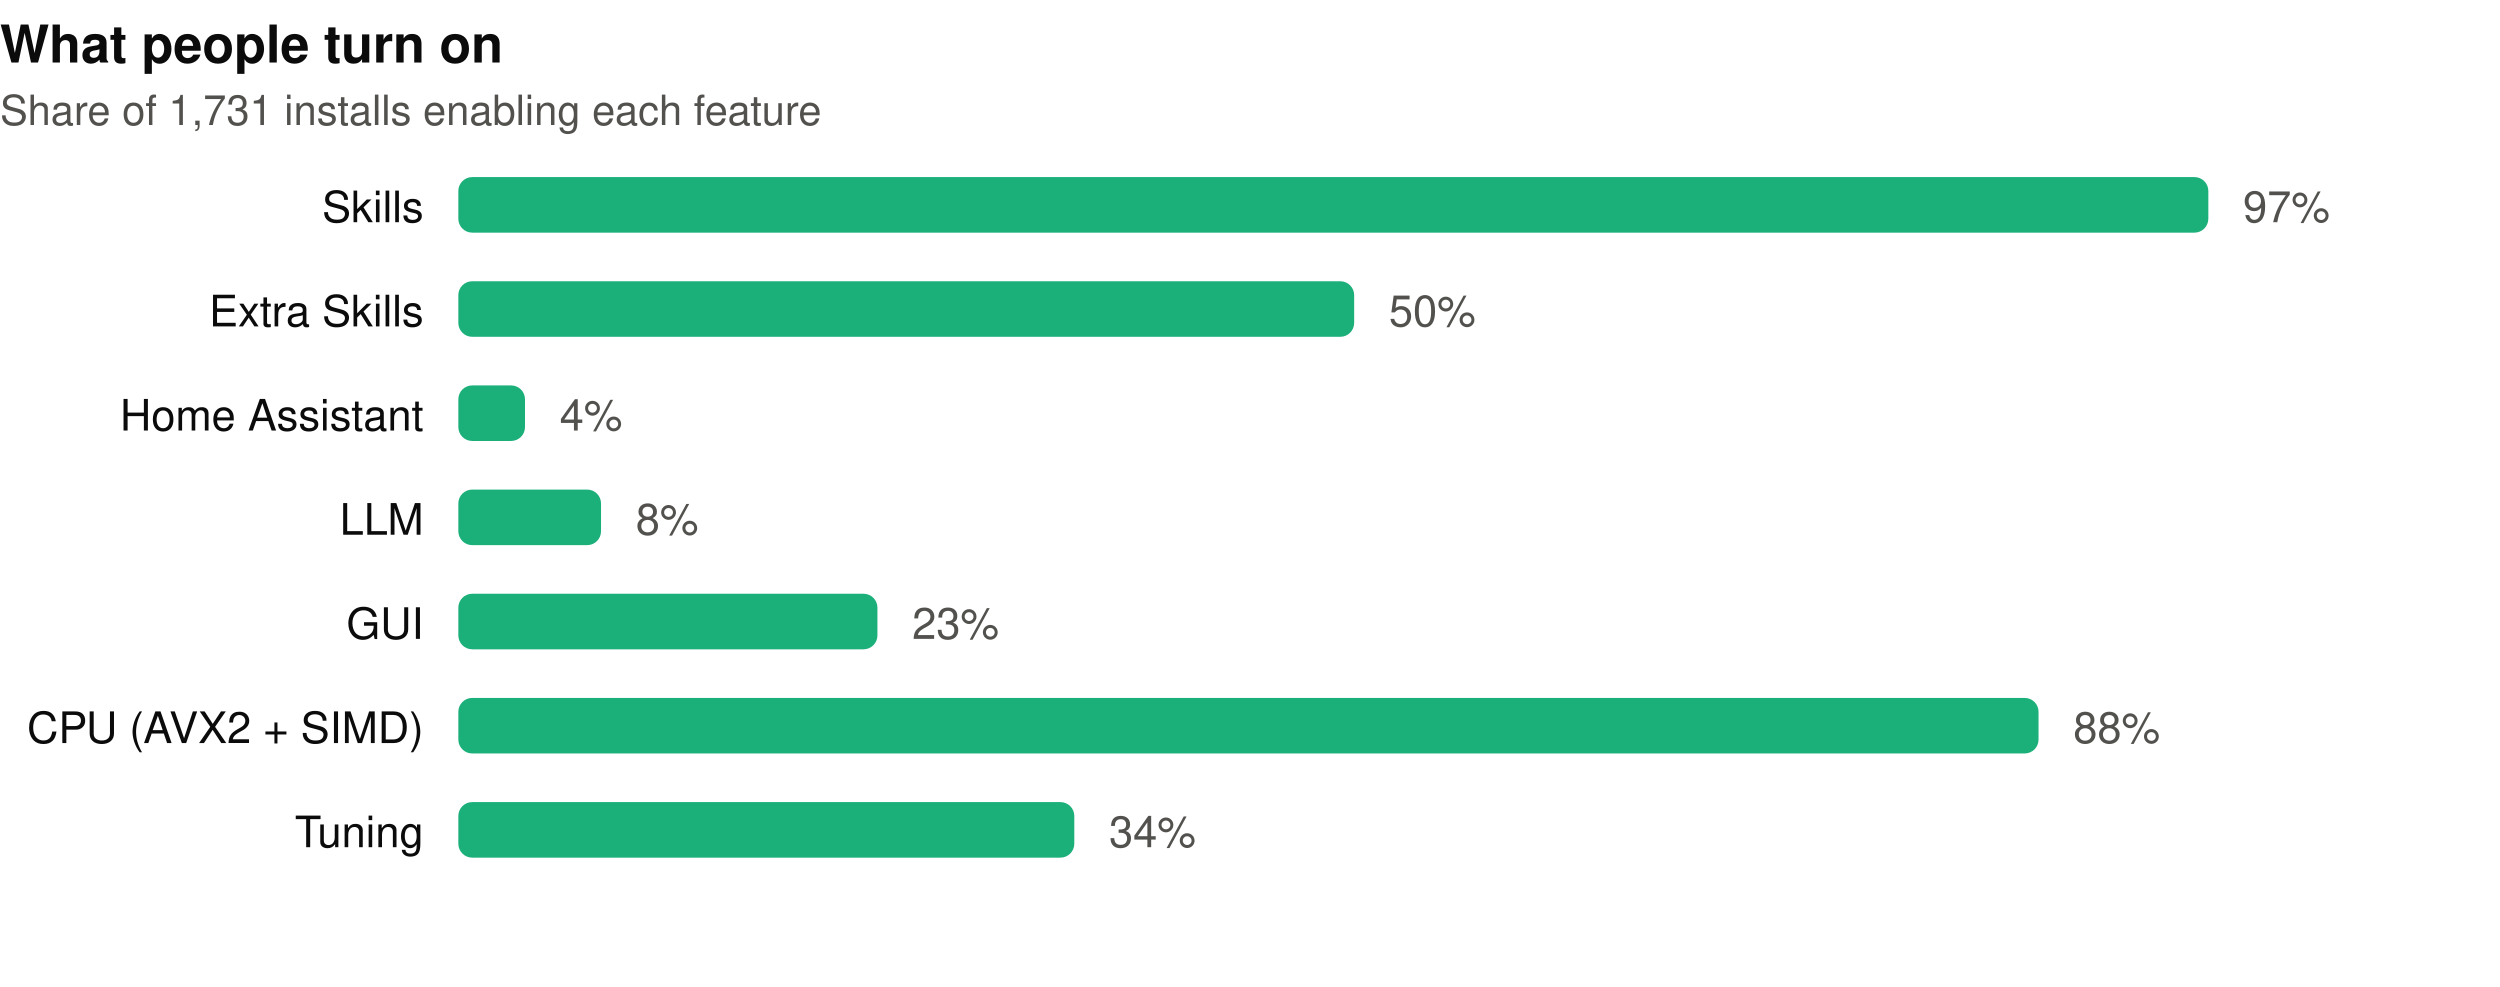
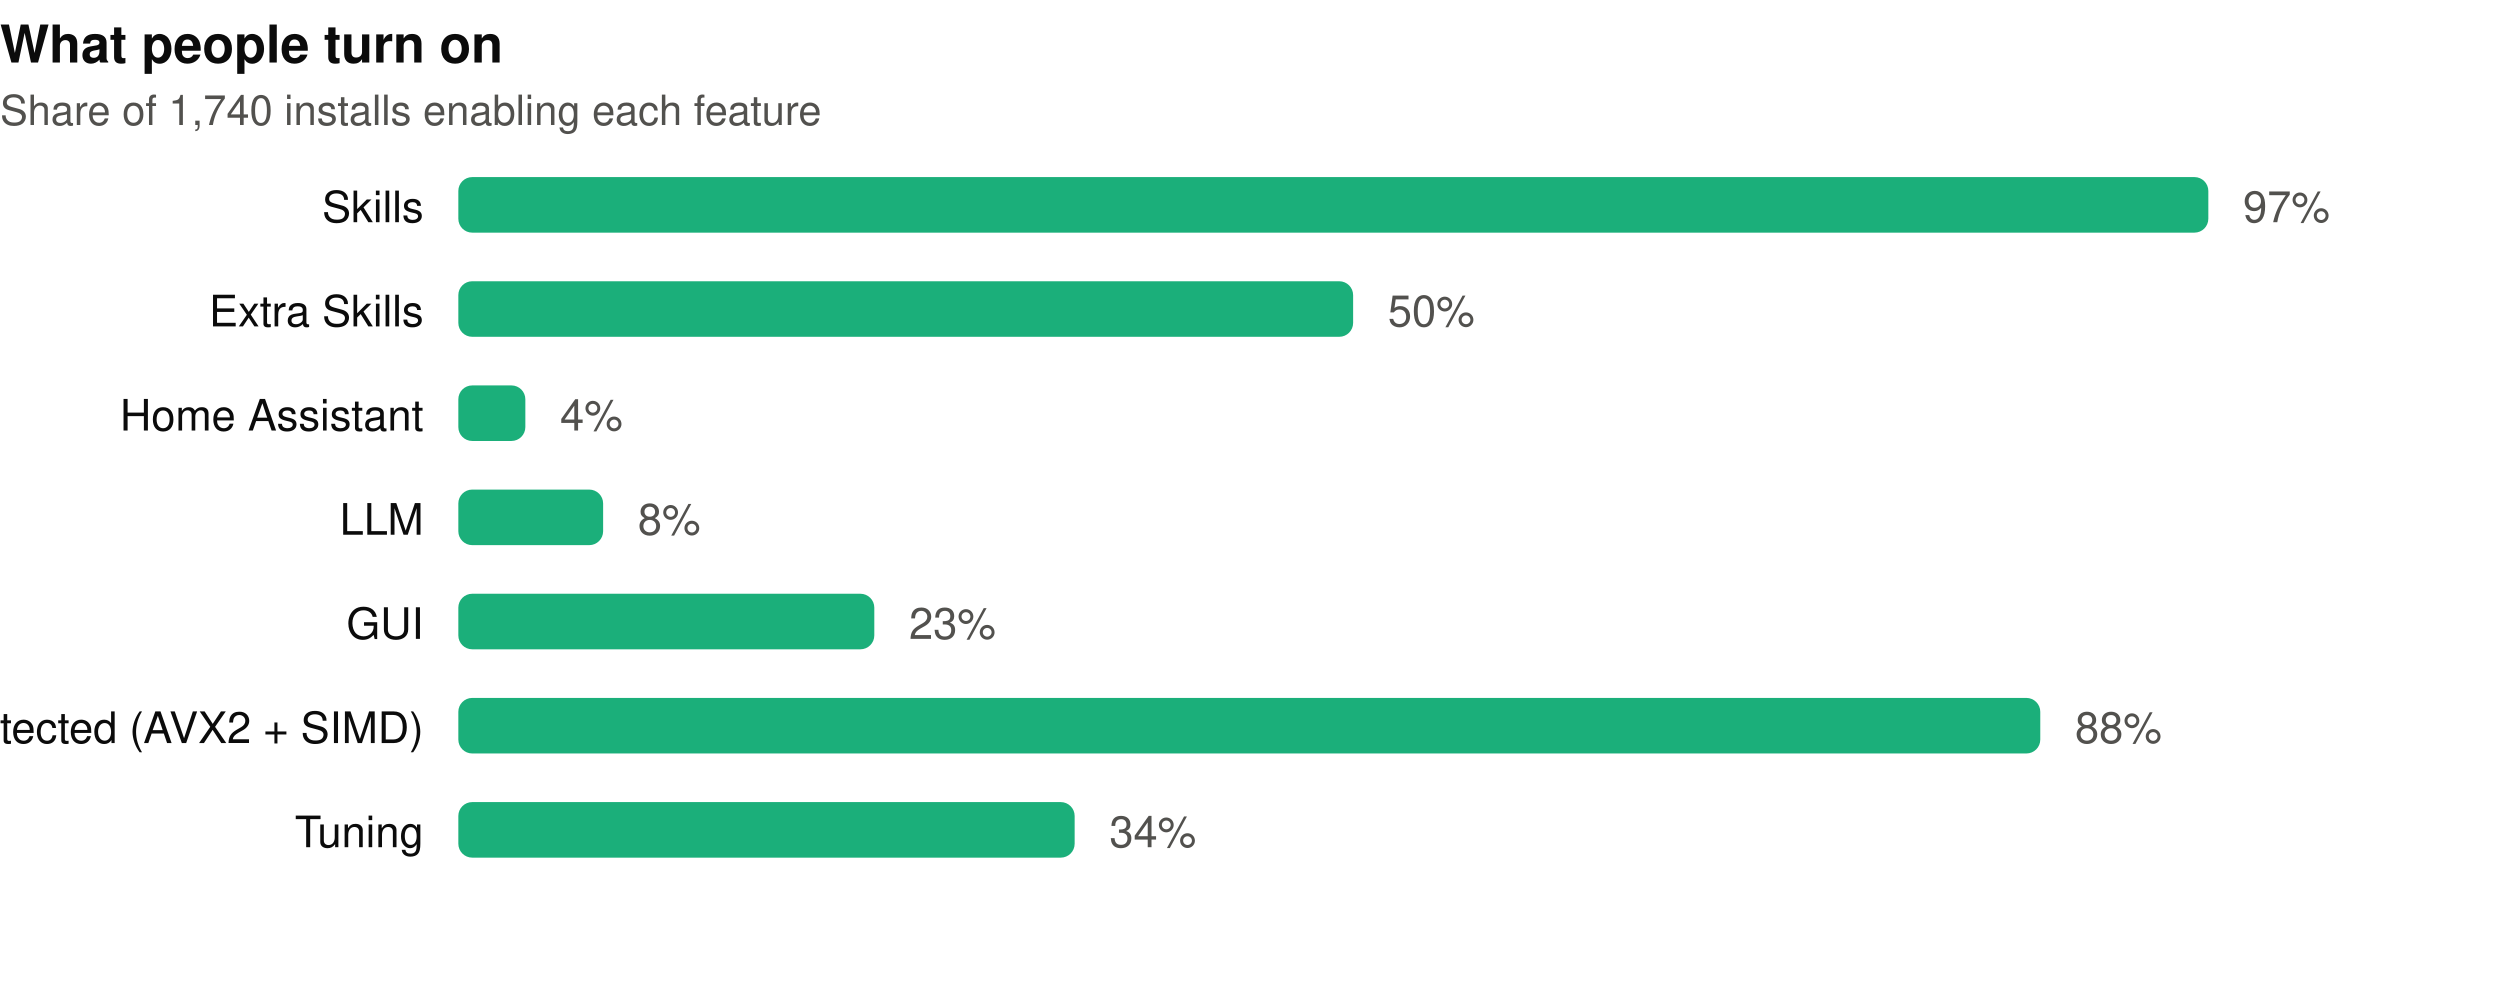
- <svg xmlns="http://www.w3.org/2000/svg" width="720" height="284" viewBox="0 0 720 284" role="img" aria-label="What people turn on. Share of 1,731 installs enabling each feature">
+ <svg xmlns="http://www.w3.org/2000/svg" width="720" height="284" viewBox="0 0 720 284" role="img" aria-label="What people turn on. Share of 1,740 installs enabling each feature">
  <text x="0" y="18" font-family="ui-sans-serif,-apple-system,BlinkMacSystemFont,'Segoe UI',Helvetica,Arial,sans-serif" font-size="15" font-weight="600" fill="#0b0b0b">What people turn on</text>
-   <text x="0" y="36" font-family="ui-sans-serif,-apple-system,BlinkMacSystemFont,'Segoe UI',Helvetica,Arial,sans-serif" font-size="12" fill="#52514e">Share of 1,731 installs enabling each feature</text>
+   <text x="0" y="36" font-family="ui-sans-serif,-apple-system,BlinkMacSystemFont,'Segoe UI',Helvetica,Arial,sans-serif" font-size="12" fill="#52514e">Share of 1,740 installs enabling each feature</text>
  <text x="122" y="64.0" text-anchor="end" font-family="ui-sans-serif,-apple-system,BlinkMacSystemFont,'Segoe UI',Helvetica,Arial,sans-serif" font-size="12.5" fill="#0b0b0b">Skills</text>
  <rect x="132" y="51.0" width="504.0" height="16" rx="4" fill="#1baf7a" />
  <text x="646.0" y="64.0" font-family="ui-sans-serif,-apple-system,BlinkMacSystemFont,'Segoe UI',Helvetica,Arial,sans-serif" font-size="12.5" fill="#52514e">97%</text>
  <text x="122" y="94.0" text-anchor="end" font-family="ui-sans-serif,-apple-system,BlinkMacSystemFont,'Segoe UI',Helvetica,Arial,sans-serif" font-size="12.5" fill="#0b0b0b">Extra Skills</text>
-   <rect x="132" y="81.0" width="258.0" height="16" rx="4" fill="#1baf7a" />
-   <text x="400.0" y="94.0" font-family="ui-sans-serif,-apple-system,BlinkMacSystemFont,'Segoe UI',Helvetica,Arial,sans-serif" font-size="12.5" fill="#52514e">50%</text>
+   <rect x="132" y="81.0" width="257.7" height="16" rx="4" fill="#1baf7a" />
+   <text x="399.7" y="94.0" font-family="ui-sans-serif,-apple-system,BlinkMacSystemFont,'Segoe UI',Helvetica,Arial,sans-serif" font-size="12.5" fill="#52514e">50%</text>
  <text x="122" y="124.0" text-anchor="end" font-family="ui-sans-serif,-apple-system,BlinkMacSystemFont,'Segoe UI',Helvetica,Arial,sans-serif" font-size="12.5" fill="#0b0b0b">Home Assistant</text>
-   <rect x="132" y="111.0" width="19.2" height="16" rx="4" fill="#1baf7a" />
-   <text x="161.2" y="124.0" font-family="ui-sans-serif,-apple-system,BlinkMacSystemFont,'Segoe UI',Helvetica,Arial,sans-serif" font-size="12.5" fill="#52514e">4%</text>
+   <rect x="132" y="111.0" width="19.3" height="16" rx="4" fill="#1baf7a" />
+   <text x="161.3" y="124.0" font-family="ui-sans-serif,-apple-system,BlinkMacSystemFont,'Segoe UI',Helvetica,Arial,sans-serif" font-size="12.5" fill="#52514e">4%</text>
  <text x="122" y="154.0" text-anchor="end" font-family="ui-sans-serif,-apple-system,BlinkMacSystemFont,'Segoe UI',Helvetica,Arial,sans-serif" font-size="12.5" fill="#0b0b0b">LLM</text>
-   <rect x="132" y="141.0" width="41.1" height="16" rx="4" fill="#1baf7a" />
-   <text x="183.1" y="154.0" font-family="ui-sans-serif,-apple-system,BlinkMacSystemFont,'Segoe UI',Helvetica,Arial,sans-serif" font-size="12.5" fill="#52514e">8%</text>
+   <rect x="132" y="141.0" width="41.7" height="16" rx="4" fill="#1baf7a" />
+   <text x="183.7" y="154.0" font-family="ui-sans-serif,-apple-system,BlinkMacSystemFont,'Segoe UI',Helvetica,Arial,sans-serif" font-size="12.5" fill="#52514e">8%</text>
  <text x="122" y="184.0" text-anchor="end" font-family="ui-sans-serif,-apple-system,BlinkMacSystemFont,'Segoe UI',Helvetica,Arial,sans-serif" font-size="12.5" fill="#0b0b0b">GUI</text>
-   <rect x="132" y="171.0" width="120.7" height="16" rx="4" fill="#1baf7a" />
-   <text x="262.7" y="184.0" font-family="ui-sans-serif,-apple-system,BlinkMacSystemFont,'Segoe UI',Helvetica,Arial,sans-serif" font-size="12.5" fill="#52514e">23%</text>
-   <text x="122" y="214.0" text-anchor="end" font-family="ui-sans-serif,-apple-system,BlinkMacSystemFont,'Segoe UI',Helvetica,Arial,sans-serif" font-size="12.5" fill="#0b0b0b">CPU (AVX2 + SIMD)</text>
-   <rect x="132" y="201.0" width="455.1" height="16" rx="4" fill="#1baf7a" />
-   <text x="597.1" y="214.0" font-family="ui-sans-serif,-apple-system,BlinkMacSystemFont,'Segoe UI',Helvetica,Arial,sans-serif" font-size="12.5" fill="#52514e">88%</text>
+   <rect x="132" y="171.0" width="119.8" height="16" rx="4" fill="#1baf7a" />
+   <text x="261.8" y="184.0" font-family="ui-sans-serif,-apple-system,BlinkMacSystemFont,'Segoe UI',Helvetica,Arial,sans-serif" font-size="12.5" fill="#52514e">23%</text>
+   <text x="122" y="214.0" text-anchor="end" font-family="ui-sans-serif,-apple-system,BlinkMacSystemFont,'Segoe UI',Helvetica,Arial,sans-serif" font-size="12.5" fill="#0b0b0b">CPU capability detected (AVX2 + SIMD)</text>
+   <rect x="132" y="201.0" width="455.6" height="16" rx="4" fill="#1baf7a" />
+   <text x="597.6" y="214.0" font-family="ui-sans-serif,-apple-system,BlinkMacSystemFont,'Segoe UI',Helvetica,Arial,sans-serif" font-size="12.5" fill="#52514e">88%</text>
  <text x="122" y="244.0" text-anchor="end" font-family="ui-sans-serif,-apple-system,BlinkMacSystemFont,'Segoe UI',Helvetica,Arial,sans-serif" font-size="12.5" fill="#0b0b0b">Tuning</text>
-   <rect x="132" y="231.0" width="177.4" height="16" rx="4" fill="#1baf7a" />
-   <text x="319.4" y="244.0" font-family="ui-sans-serif,-apple-system,BlinkMacSystemFont,'Segoe UI',Helvetica,Arial,sans-serif" font-size="12.5" fill="#52514e">34%</text>
+   <rect x="132" y="231.0" width="177.5" height="16" rx="4" fill="#1baf7a" />
+   <text x="319.5" y="244.0" font-family="ui-sans-serif,-apple-system,BlinkMacSystemFont,'Segoe UI',Helvetica,Arial,sans-serif" font-size="12.5" fill="#52514e">34%</text>
</svg>
